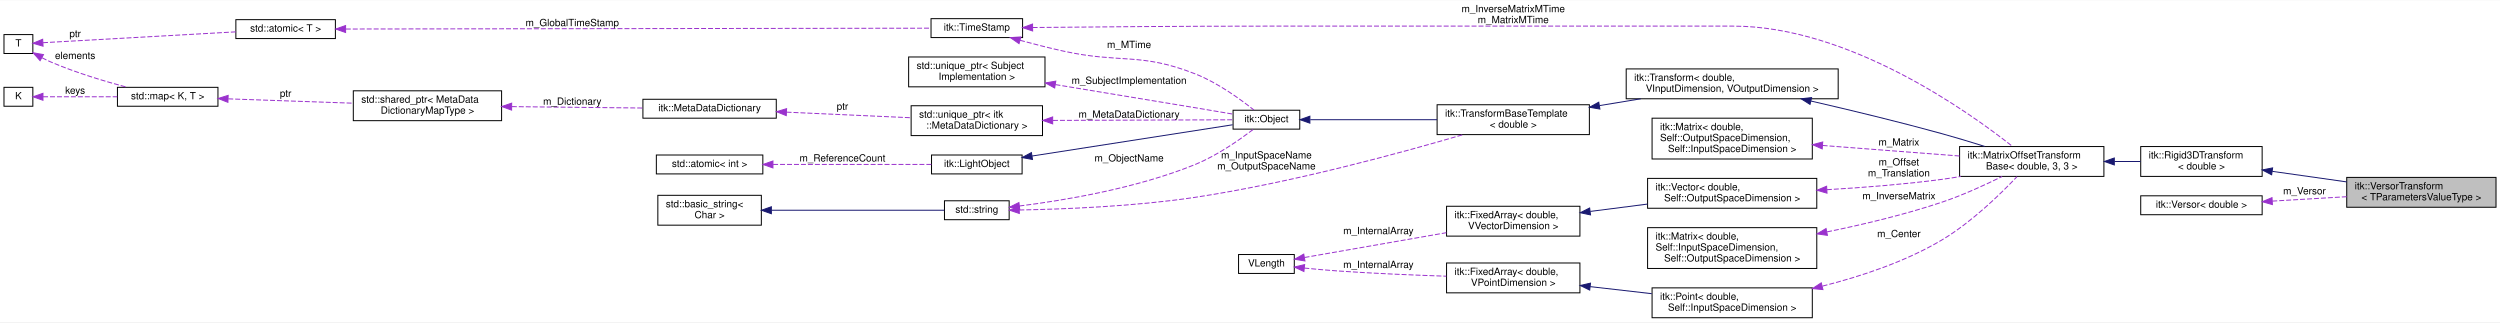
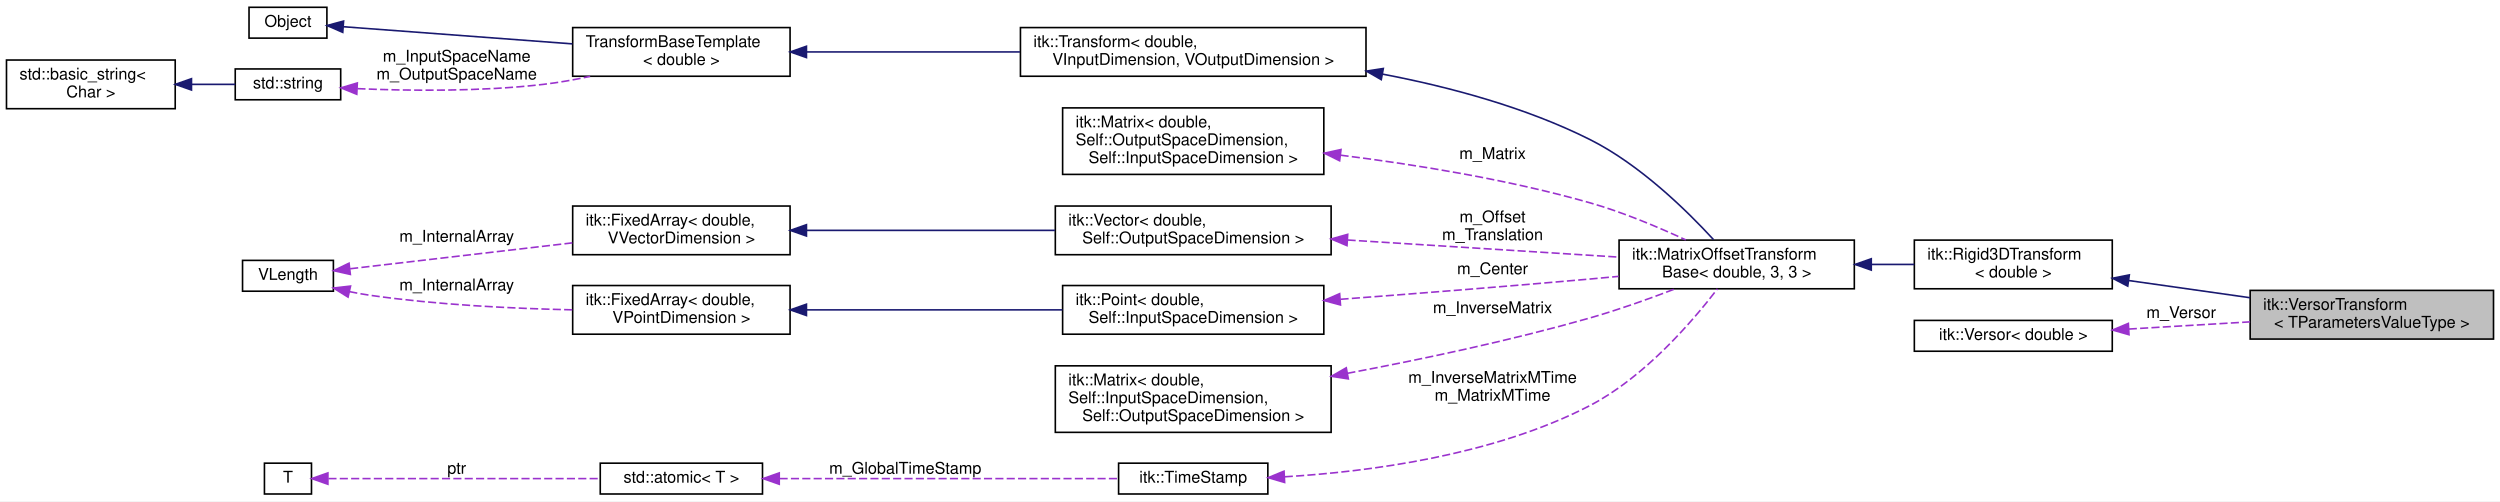
- <svg xmlns="http://www.w3.org/2000/svg" xmlns:xlink="http://www.w3.org/1999/xlink" width="2512pt" height="324pt" viewBox="0.00 0.00 2512.00 323.50">
-   <g id="graph0" class="graph" transform="scale(1 1) rotate(0) translate(4 319.5)">
-     <polygon fill="white" stroke="transparent" points="-4,4 -4,-319.5 2508,-319.5 2508,4 -4,4" />
+ <svg xmlns="http://www.w3.org/2000/svg" xmlns:xlink="http://www.w3.org/1999/xlink" width="1541pt" height="309pt" viewBox="0.00 0.00 1541.00 309.00">
+   <g id="graph0" class="graph" transform="scale(1 1) rotate(0) translate(4 305)">
+     <polygon fill="white" stroke="transparent" points="-4,4 -4,-305 1537,-305 1537,4 -4,4" />
    <g id="node1" class="node">
      <g id="a_node1">
        <a xlink:title=" ">
-           <polygon fill="#bfbfbf" stroke="black" points="2354,-111.5 2354,-141.5 2504,-141.5 2504,-111.5 2354,-111.5" />
-           <text text-anchor="start" x="2362" y="-129.5" font-family="Helvetica,sans-Serif" font-size="10.00">itk::VersorTransform</text>
-           <text text-anchor="middle" x="2429" y="-118.5" font-family="Helvetica,sans-Serif" font-size="10.00">&lt; TParametersValueType &gt;</text>
+           <polygon fill="#bfbfbf" stroke="black" points="1383,-96 1383,-126 1533,-126 1533,-96 1383,-96" />
+           <text text-anchor="start" x="1391" y="-114" font-family="Helvetica,sans-Serif" font-size="10.00">itk::VersorTransform</text>
+           <text text-anchor="middle" x="1458" y="-103" font-family="Helvetica,sans-Serif" font-size="10.00">&lt; TParametersValueType &gt;</text>
        </a>
      </g>
    </g>
    <g id="node2" class="node">
      <g id="a_node2">
        <a xlink:href="classitk_1_1Rigid3DTransform.html" target="_top" xlink:title=" ">
-           <polygon fill="white" stroke="black" points="2147,-142.5 2147,-172.5 2269,-172.5 2269,-142.5 2147,-142.5" />
-           <text text-anchor="start" x="2155" y="-160.5" font-family="Helvetica,sans-Serif" font-size="10.00">itk::Rigid3DTransform</text>
-           <text text-anchor="middle" x="2208" y="-149.5" font-family="Helvetica,sans-Serif" font-size="10.00">&lt; double &gt;</text>
+           <polygon fill="white" stroke="black" points="1176,-127 1176,-157 1298,-157 1298,-127 1176,-127" />
+           <text text-anchor="start" x="1184" y="-145" font-family="Helvetica,sans-Serif" font-size="10.00">itk::Rigid3DTransform</text>
+           <text text-anchor="middle" x="1237" y="-134" font-family="Helvetica,sans-Serif" font-size="10.00">&lt; double &gt;</text>
        </a>
      </g>
    </g>
    <g id="edge1" class="edge">
-       <path fill="none" stroke="midnightblue" d="M2279.17,-147.57C2303.04,-144.19 2329.78,-140.4 2353.94,-136.98" />
-       <polygon fill="midnightblue" stroke="midnightblue" points="2278.54,-144.12 2269.13,-148.99 2279.52,-151.05 2278.54,-144.12" />
+       <path fill="none" stroke="midnightblue" d="M1308.17,-132.07C1332.04,-128.69 1358.78,-124.9 1382.94,-121.48" />
+       <polygon fill="midnightblue" stroke="midnightblue" points="1307.54,-128.62 1298.13,-133.49 1308.52,-135.55 1307.54,-128.62" />
    </g>
    <g id="node3" class="node">
      <g id="a_node3">
        <a xlink:href="classitk_1_1MatrixOffsetTransformBase.html" target="_top" xlink:title=" ">
-           <polygon fill="white" stroke="black" points="1965,-142.5 1965,-172.5 2110,-172.5 2110,-142.5 1965,-142.5" />
-           <text text-anchor="start" x="1973" y="-160.5" font-family="Helvetica,sans-Serif" font-size="10.00">itk::MatrixOffsetTransform</text>
-           <text text-anchor="middle" x="2037.5" y="-149.5" font-family="Helvetica,sans-Serif" font-size="10.00">Base&lt; double, 3, 3 &gt;</text>
+           <polygon fill="white" stroke="black" points="994,-127 994,-157 1139,-157 1139,-127 994,-127" />
+           <text text-anchor="start" x="1002" y="-145" font-family="Helvetica,sans-Serif" font-size="10.00">itk::MatrixOffsetTransform</text>
+           <text text-anchor="middle" x="1066.5" y="-134" font-family="Helvetica,sans-Serif" font-size="10.00">Base&lt; double, 3, 3 &gt;</text>
        </a>
      </g>
    </g>
    <g id="edge2" class="edge">
-       <path fill="none" stroke="midnightblue" d="M2120.48,-157.5C2129.41,-157.5 2138.36,-157.5 2146.95,-157.5" />
-       <polygon fill="midnightblue" stroke="midnightblue" points="2120.45,-154 2110.45,-157.5 2120.45,-161 2120.45,-154" />
+       <path fill="none" stroke="midnightblue" d="M1149.48,-142C1158.41,-142 1167.36,-142 1175.95,-142" />
+       <polygon fill="midnightblue" stroke="midnightblue" points="1149.45,-138.5 1139.45,-142 1149.45,-145.5 1149.45,-138.5" />
    </g>
    <g id="node4" class="node">
      <g id="a_node4">
        <a xlink:href="classitk_1_1Transform.html" target="_top" xlink:title=" ">
-           <polygon fill="white" stroke="black" points="1630,-220.5 1630,-250.5 1843,-250.5 1843,-220.5 1630,-220.5" />
-           <text text-anchor="start" x="1638" y="-238.5" font-family="Helvetica,sans-Serif" font-size="10.00">itk::Transform&lt; double,</text>
-           <text text-anchor="middle" x="1736.5" y="-227.5" font-family="Helvetica,sans-Serif" font-size="10.00"> VInputDimension, VOutputDimension &gt;</text>
+           <polygon fill="white" stroke="black" points="625,-258 625,-288 838,-288 838,-258 625,-258" />
+           <text text-anchor="start" x="633" y="-276" font-family="Helvetica,sans-Serif" font-size="10.00">itk::Transform&lt; double,</text>
+           <text text-anchor="middle" x="731.5" y="-265" font-family="Helvetica,sans-Serif" font-size="10.00"> VInputDimension, VOutputDimension &gt;</text>
        </a>
      </g>
    </g>
    <g id="edge3" class="edge">
-       <path fill="none" stroke="midnightblue" d="M1815.59,-218.24C1855.14,-209.15 1903.81,-197.43 1947,-185.5 1961.12,-181.6 1976.38,-176.98 1990.22,-172.63" />
-       <polygon fill="midnightblue" stroke="midnightblue" points="1814.71,-214.85 1805.74,-220.49 1816.27,-221.68 1814.71,-214.85" />
+       <path fill="none" stroke="midnightblue" d="M848.17,-259.32C889.98,-251.33 936.57,-238.75 976,-219 1006.97,-203.49 1036.06,-174.9 1052.25,-157.26" />
+       <polygon fill="midnightblue" stroke="midnightblue" points="847.41,-255.9 838.21,-261.16 848.68,-262.79 847.41,-255.9" />
    </g>
    <g id="node5" class="node">
      <g id="a_node5">
-         <a xlink:href="classitk_1_1TransformBaseTemplate.html" target="_top" xlink:title=" ">
-           <polygon fill="white" stroke="black" points="1440,-184.5 1440,-214.5 1593,-214.5 1593,-184.5 1440,-184.5" />
-           <text text-anchor="start" x="1448" y="-202.5" font-family="Helvetica,sans-Serif" font-size="10.00">itk::TransformBaseTemplate</text>
-           <text text-anchor="middle" x="1516.5" y="-191.5" font-family="Helvetica,sans-Serif" font-size="10.00">&lt; double &gt;</text>
+         <a xlink:href="classTransformBaseTemplate.html" target="_top" xlink:title=" ">
+           <polygon fill="white" stroke="black" points="349,-258 349,-288 483,-288 483,-258 349,-258" />
+           <text text-anchor="start" x="357" y="-276" font-family="Helvetica,sans-Serif" font-size="10.00">TransformBaseTemplate</text>
+           <text text-anchor="middle" x="416" y="-265" font-family="Helvetica,sans-Serif" font-size="10.00">&lt; double &gt;</text>
        </a>
      </g>
    </g>
    <g id="edge4" class="edge">
-       <path fill="none" stroke="midnightblue" d="M1603.38,-213.68C1616.92,-215.92 1630.96,-218.24 1644.61,-220.49" />
-       <polygon fill="midnightblue" stroke="midnightblue" points="1603.57,-210.17 1593.13,-211.99 1602.43,-217.07 1603.57,-210.17" />
+       <path fill="none" stroke="midnightblue" d="M493.2,-273C532.7,-273 581.59,-273 624.7,-273" />
+       <polygon fill="midnightblue" stroke="midnightblue" points="493.1,-269.5 483.1,-273 493.1,-276.5 493.1,-269.5" />
    </g>
    <g id="node6" class="node">
      <g id="a_node6">
-         <a xlink:href="classitk_1_1Object.html" target="_top" xlink:title="Base class for most ITK classes.">
-           <polygon fill="white" stroke="black" points="1235,-190 1235,-209 1302,-209 1302,-190 1235,-190" />
-           <text text-anchor="middle" x="1268.5" y="-197" font-family="Helvetica,sans-Serif" font-size="10.00">itk::Object</text>
+         <a xlink:title=" ">
+           <polygon fill="white" stroke="black" points="149.5,-281.5 149.5,-300.5 197.5,-300.5 197.5,-281.5 149.5,-281.5" />
+           <text text-anchor="middle" x="173.5" y="-288.5" font-family="Helvetica,sans-Serif" font-size="10.00">Object</text>
        </a>
      </g>
    </g>
    <g id="edge5" class="edge">
-       <path fill="none" stroke="midnightblue" d="M1312.55,-199.5C1347.66,-199.5 1398.12,-199.5 1439.93,-199.5" />
-       <polygon fill="midnightblue" stroke="midnightblue" points="1312.17,-196 1302.17,-199.5 1312.17,-203 1312.17,-196" />
+       <path fill="none" stroke="midnightblue" d="M207.6,-288.52C243.87,-285.81 302.99,-281.38 348.85,-277.95" />
+       <polygon fill="midnightblue" stroke="midnightblue" points="207.27,-285.04 197.56,-289.27 207.79,-292.02 207.27,-285.04" />
    </g>
    <g id="node7" class="node">
      <g id="a_node7">
-         <a xlink:href="classitk_1_1LightObject.html" target="_top" xlink:title="Light weight base class for most itk classes.">
-           <polygon fill="white" stroke="black" points="932,-145 932,-164 1023,-164 1023,-145 932,-145" />
-           <text text-anchor="middle" x="977.5" y="-152" font-family="Helvetica,sans-Serif" font-size="10.00">itk::LightObject</text>
+         <a xlink:title=" ">
+           <polygon fill="white" stroke="black" points="141,-243.5 141,-262.5 206,-262.5 206,-243.5 141,-243.5" />
+           <text text-anchor="middle" x="173.5" y="-250.5" font-family="Helvetica,sans-Serif" font-size="10.00">std::string</text>
        </a>
      </g>
    </g>
    <g id="edge6" class="edge">
-       <path fill="none" stroke="midnightblue" d="M1032.98,-162.98C1092.37,-172.23 1185.49,-186.73 1234.61,-194.38" />
-       <polygon fill="midnightblue" stroke="midnightblue" points="1033.44,-159.51 1023.02,-161.43 1032.37,-166.43 1033.44,-159.51" />
+       <path fill="none" stroke="#9a32cd" stroke-dasharray="5,2" d="M216.3,-250.36C247.92,-249 292.33,-248.46 331,-253 340.38,-254.1 350.23,-255.87 359.75,-257.92" />
+       <polygon fill="#9a32cd" stroke="#9a32cd" points="215.92,-246.87 206.1,-250.85 216.26,-253.87 215.92,-246.87" />
+       <text text-anchor="middle" x="277.5" y="-267" font-family="Helvetica,sans-Serif" font-size="10.00"> m_InputSpaceName</text>
+       <text text-anchor="middle" x="277.5" y="-256" font-family="Helvetica,sans-Serif" font-size="10.00">m_OutputSpaceName</text>
    </g>
    <g id="node8" class="node">
      <g id="a_node8">
        <a xlink:title=" ">
-           <polygon fill="white" stroke="black" points="655.5,-145 655.5,-164 762.5,-164 762.5,-145 655.5,-145" />
-           <text text-anchor="middle" x="709" y="-152" font-family="Helvetica,sans-Serif" font-size="10.00">std::atomic&lt; int &gt;</text>
+           <polygon fill="white" stroke="black" points="0,-238 0,-268 104,-268 104,-238 0,-238" />
+           <text text-anchor="start" x="8" y="-256" font-family="Helvetica,sans-Serif" font-size="10.00">std::basic_string&lt;</text>
+           <text text-anchor="middle" x="52" y="-245" font-family="Helvetica,sans-Serif" font-size="10.00"> Char &gt;</text>
        </a>
      </g>
    </g>
    <g id="edge7" class="edge">
-       <path fill="none" stroke="#9a32cd" stroke-dasharray="5,2" d="M772.8,-154.5C821.7,-154.5 888.37,-154.5 931.92,-154.5" />
-       <polygon fill="#9a32cd" stroke="#9a32cd" points="772.65,-151 762.65,-154.5 772.65,-158 772.65,-151" />
-       <text text-anchor="middle" x="842.5" y="-157.5" font-family="Helvetica,sans-Serif" font-size="10.00"> m_ReferenceCount</text>
+       <path fill="none" stroke="midnightblue" d="M114.1,-253C123.41,-253 132.68,-253 141,-253" />
+       <polygon fill="midnightblue" stroke="midnightblue" points="114.03,-249.5 104.03,-253 114.03,-256.5 114.03,-249.5" />
    </g>
    <g id="node9" class="node">
      <g id="a_node9">
-         <a xlink:href="classitk_1_1TimeStamp.html" target="_top" xlink:title="Generate a unique, increasing time value.">
-           <polygon fill="white" stroke="black" points="931.5,-282 931.5,-301 1023.5,-301 1023.5,-282 931.5,-282" />
-           <text text-anchor="middle" x="977.5" y="-289" font-family="Helvetica,sans-Serif" font-size="10.00">itk::TimeStamp</text>
-         </a>
-       </g>
-     </g>
-     <g id="edge29" class="edge">
-       <path fill="none" stroke="#9a32cd" stroke-dasharray="5,2" d="M1033.62,-292.11C1091.78,-292.7 1186.09,-293.5 1267.5,-293.5 1267.5,-293.5 1267.5,-293.5 1737.5,-293.5 1853.27,-293.5 1973.45,-207.98 2018.25,-172.57" />
-       <polygon fill="#9a32cd" stroke="#9a32cd" points="1033.59,-288.61 1023.55,-292 1033.52,-295.61 1033.59,-288.61" />
-       <text text-anchor="middle" x="1516.5" y="-307.5" font-family="Helvetica,sans-Serif" font-size="10.00"> m_InverseMatrixMTime</text>
-       <text text-anchor="middle" x="1516.5" y="-296.5" font-family="Helvetica,sans-Serif" font-size="10.00">m_MatrixMTime</text>
+         <a xlink:href="classitk_1_1Matrix.html" target="_top" xlink:title=" ">
+           <polygon fill="white" stroke="black" points="651,-197.5 651,-238.5 812,-238.5 812,-197.5 651,-197.5" />
+           <text text-anchor="start" x="659" y="-226.5" font-family="Helvetica,sans-Serif" font-size="10.00">itk::Matrix&lt; double,</text>
+           <text text-anchor="start" x="659" y="-215.5" font-family="Helvetica,sans-Serif" font-size="10.00"> Self::OutputSpaceDimension,</text>
+           <text text-anchor="middle" x="731.5" y="-204.5" font-family="Helvetica,sans-Serif" font-size="10.00"> Self::InputSpaceDimension &gt;</text>
+         </a>
+       </g>
    </g>
    <g id="edge8" class="edge">
-       <path fill="none" stroke="#9a32cd" stroke-dasharray="5,2" d="M1020.87,-279.28C1034.57,-275.55 1049.87,-271.62 1064,-268.5 1122.58,-255.58 1141.17,-267.45 1197,-245.5 1219.58,-236.62 1242.52,-219.92 1255.86,-209.27" />
-       <polygon fill="#9a32cd" stroke="#9a32cd" points="1019.92,-275.91 1011.21,-281.95 1021.78,-282.66 1019.92,-275.91" />
-       <text text-anchor="middle" x="1130.5" y="-271.5" font-family="Helvetica,sans-Serif" font-size="10.00"> m_MTime</text>
+       <path fill="none" stroke="#9a32cd" stroke-dasharray="5,2" d="M822.3,-209.35C868.77,-203.54 926.08,-194.26 976,-180 996.29,-174.21 1018.1,-165.01 1035.12,-157.12" />
+       <polygon fill="#9a32cd" stroke="#9a32cd" points="821.75,-205.89 812.25,-210.58 822.6,-212.84 821.75,-205.89" />
+       <text text-anchor="middle" x="916" y="-207" font-family="Helvetica,sans-Serif" font-size="10.00"> m_Matrix</text>
    </g>
    <g id="node10" class="node">
      <g id="a_node10">
-         <a xlink:title=" ">
-           <polygon fill="white" stroke="black" points="233,-281 233,-300 333,-300 333,-281 233,-281" />
-           <text text-anchor="middle" x="283" y="-288" font-family="Helvetica,sans-Serif" font-size="10.00">std::atomic&lt; T &gt;</text>
+         <a xlink:href="classitk_1_1Vector.html" target="_top" xlink:title=" ">
+           <polygon fill="white" stroke="black" points="646.5,-148 646.5,-178 816.5,-178 816.5,-148 646.5,-148" />
+           <text text-anchor="start" x="654.5" y="-166" font-family="Helvetica,sans-Serif" font-size="10.00">itk::Vector&lt; double,</text>
+           <text text-anchor="middle" x="731.5" y="-155" font-family="Helvetica,sans-Serif" font-size="10.00"> Self::OutputSpaceDimension &gt;</text>
        </a>
      </g>
    </g>
    <g id="edge9" class="edge">
-       <path fill="none" stroke="#9a32cd" stroke-dasharray="5,2" d="M343.46,-290.59C479.32,-290.78 810.08,-291.26 931.14,-291.43" />
-       <polygon fill="#9a32cd" stroke="#9a32cd" points="343.25,-287.09 333.25,-290.57 343.24,-294.09 343.25,-287.09" />
-       <text text-anchor="middle" x="571" y="-293.5" font-family="Helvetica,sans-Serif" font-size="10.00"> m_GlobalTimeStamp</text>
+       <path fill="none" stroke="#9a32cd" stroke-dasharray="5,2" d="M826.64,-157.06C879.73,-153.72 945.02,-149.6 993.91,-146.51" />
+       <polygon fill="#9a32cd" stroke="#9a32cd" points="826.29,-153.58 816.53,-157.7 826.73,-160.56 826.29,-153.58" />
+       <text text-anchor="middle" x="916" y="-168" font-family="Helvetica,sans-Serif" font-size="10.00"> m_Offset</text>
+       <text text-anchor="middle" x="916" y="-157" font-family="Helvetica,sans-Serif" font-size="10.00">m_Translation</text>
    </g>
    <g id="node11" class="node">
      <g id="a_node11">
-         <a xlink:title=" ">
-           <polygon fill="white" stroke="black" points="0,-266 0,-285 29,-285 29,-266 0,-266" />
-           <text text-anchor="middle" x="14.5" y="-273" font-family="Helvetica,sans-Serif" font-size="10.00">T</text>
+         <a xlink:href="classitk_1_1FixedArray.html" target="_top" xlink:title=" ">
+           <polygon fill="white" stroke="black" points="349,-148 349,-178 483,-178 483,-148 349,-148" />
+           <text text-anchor="start" x="357" y="-166" font-family="Helvetica,sans-Serif" font-size="10.00">itk::FixedArray&lt; double,</text>
+           <text text-anchor="middle" x="416" y="-155" font-family="Helvetica,sans-Serif" font-size="10.00"> VVectorDimension &gt;</text>
        </a>
      </g>
    </g>
    <g id="edge10" class="edge">
-       <path fill="none" stroke="#9a32cd" stroke-dasharray="5,2" d="M39.23,-276.84C82.59,-279.28 175.47,-284.5 232.94,-287.74" />
-       <polygon fill="#9a32cd" stroke="#9a32cd" points="39.26,-273.33 29.08,-276.26 38.87,-280.32 39.26,-273.33" />
-       <text text-anchor="middle" x="71.5" y="-282.5" font-family="Helvetica,sans-Serif" font-size="10.00"> ptr</text>
+       <path fill="none" stroke="midnightblue" d="M493.37,-163C539.62,-163 598.67,-163 646.27,-163" />
+       <polygon fill="midnightblue" stroke="midnightblue" points="493.1,-159.5 483.1,-163 493.1,-166.5 493.1,-159.5" />
+     </g>
+     <g id="node12" class="node">
+       <g id="a_node12">
+         <a xlink:href="classVLength.html" target="_top" xlink:title=" ">
+           <polygon fill="white" stroke="black" points="145.5,-125.5 145.5,-144.5 201.5,-144.5 201.5,-125.5 145.5,-125.5" />
+           <text text-anchor="middle" x="173.5" y="-132.5" font-family="Helvetica,sans-Serif" font-size="10.00">VLength</text>
+         </a>
+       </g>
+     </g>
+     <g id="edge11" class="edge">
+       <path fill="none" stroke="#9a32cd" stroke-dasharray="5,2" d="M211.82,-139.34C248.31,-143.59 304.67,-150.15 348.78,-155.29" />
+       <polygon fill="#9a32cd" stroke="#9a32cd" points="211.96,-135.84 201.62,-138.16 211.15,-142.79 211.96,-135.84" />
+       <text text-anchor="middle" x="277.5" y="-156" font-family="Helvetica,sans-Serif" font-size="10.00"> m_InternalArray</text>
+     </g>
+     <g id="node15" class="node">
+       <g id="a_node15">
+         <a xlink:href="classitk_1_1FixedArray.html" target="_top" xlink:title=" ">
+           <polygon fill="white" stroke="black" points="349,-99 349,-129 483,-129 483,-99 349,-99" />
+           <text text-anchor="start" x="357" y="-117" font-family="Helvetica,sans-Serif" font-size="10.00">itk::FixedArray&lt; double,</text>
+           <text text-anchor="middle" x="416" y="-106" font-family="Helvetica,sans-Serif" font-size="10.00"> VPointDimension &gt;</text>
+         </a>
+       </g>
+     </g>
+     <g id="edge15" class="edge">
+       <path fill="none" stroke="#9a32cd" stroke-dasharray="5,2" d="M211.31,-125.26C215.57,-124.38 219.86,-123.59 224,-123 265.24,-117.08 311.95,-114.81 348.85,-114.02" />
+       <polygon fill="#9a32cd" stroke="#9a32cd" points="210.54,-121.85 201.55,-127.46 212.08,-128.67 210.54,-121.85" />
+       <text text-anchor="middle" x="277.5" y="-126" font-family="Helvetica,sans-Serif" font-size="10.00"> m_InternalArray</text>
+     </g>
+     <g id="node13" class="node">
+       <g id="a_node13">
+         <a xlink:href="classitk_1_1Matrix.html" target="_top" xlink:title=" ">
+           <polygon fill="white" stroke="black" points="646.5,-38.5 646.5,-79.5 816.5,-79.5 816.5,-38.5 646.5,-38.5" />
+           <text text-anchor="start" x="654.5" y="-67.5" font-family="Helvetica,sans-Serif" font-size="10.00">itk::Matrix&lt; double,</text>
+           <text text-anchor="start" x="654.5" y="-56.5" font-family="Helvetica,sans-Serif" font-size="10.00"> Self::InputSpaceDimension,</text>
+           <text text-anchor="middle" x="731.5" y="-45.5" font-family="Helvetica,sans-Serif" font-size="10.00"> Self::OutputSpaceDimension &gt;</text>
+         </a>
+       </g>
+     </g>
+     <g id="edge12" class="edge">
+       <path fill="none" stroke="#9a32cd" stroke-dasharray="5,2" d="M826.51,-74.88C872.05,-83.44 927.28,-95.1 976,-109 993.52,-114 1012.51,-120.79 1028.47,-126.92" />
+       <polygon fill="#9a32cd" stroke="#9a32cd" points="827.12,-71.43 816.65,-73.05 825.84,-78.31 827.12,-71.43" />
+       <text text-anchor="middle" x="916" y="-112" font-family="Helvetica,sans-Serif" font-size="10.00"> m_InverseMatrix</text>
+     </g>
+     <g id="node14" class="node">
+       <g id="a_node14">
+         <a xlink:href="classitk_1_1Point.html" target="_top" xlink:title=" ">
+           <polygon fill="white" stroke="black" points="651,-99 651,-129 812,-129 812,-99 651,-99" />
+           <text text-anchor="start" x="659" y="-117" font-family="Helvetica,sans-Serif" font-size="10.00">itk::Point&lt; double,</text>
+           <text text-anchor="middle" x="731.5" y="-106" font-family="Helvetica,sans-Serif" font-size="10.00"> Self::InputSpaceDimension &gt;</text>
+         </a>
+       </g>
+     </g>
+     <g id="edge13" class="edge">
+       <path fill="none" stroke="#9a32cd" stroke-dasharray="5,2" d="M822.29,-120.52C868.27,-123.99 925.15,-128.46 976,-133 981.76,-133.51 987.72,-134.07 993.7,-134.64" />
+       <polygon fill="#9a32cd" stroke="#9a32cd" points="822.28,-117.01 812.05,-119.76 821.76,-123.99 822.28,-117.01" />
+       <text text-anchor="middle" x="916" y="-136" font-family="Helvetica,sans-Serif" font-size="10.00"> m_Center</text>
+     </g>
+     <g id="edge14" class="edge">
+       <path fill="none" stroke="midnightblue" d="M493.38,-114C541.13,-114 602.53,-114 650.88,-114" />
+       <polygon fill="midnightblue" stroke="midnightblue" points="493.1,-110.5 483.1,-114 493.1,-117.5 493.1,-110.5" />
    </g>
    <g id="node16" class="node">
      <g id="a_node16">
-         <a xlink:title=" ">
-           <polygon fill="white" stroke="black" points="114,-213 114,-232 215,-232 215,-213 114,-213" />
-           <text text-anchor="middle" x="164.5" y="-220" font-family="Helvetica,sans-Serif" font-size="10.00">std::map&lt; K, T &gt;</text>
-         </a>
-       </g>
-     </g>
-     <g id="edge17" class="edge">
-       <path fill="none" stroke="#9a32cd" stroke-dasharray="5,2" d="M38.18,-261.74C41.1,-260.21 44.08,-258.75 47,-257.5 71.84,-246.84 100.96,-238.09 123.88,-232" />
-       <polygon fill="#9a32cd" stroke="#9a32cd" points="36.28,-258.79 29.26,-266.73 39.7,-264.9 36.28,-258.79" />
-       <text text-anchor="middle" x="71.5" y="-260.5" font-family="Helvetica,sans-Serif" font-size="10.00"> elements</text>
-     </g>
-     <g id="node12" class="node">
-       <g id="a_node12">
-         <a xlink:title=" ">
-           <polygon fill="white" stroke="black" points="909,-232.5 909,-262.5 1046,-262.5 1046,-232.5 909,-232.5" />
-           <text text-anchor="start" x="917" y="-250.5" font-family="Helvetica,sans-Serif" font-size="10.00">std::unique_ptr&lt; Subject</text>
-           <text text-anchor="middle" x="977.5" y="-239.5" font-family="Helvetica,sans-Serif" font-size="10.00">Implementation &gt;</text>
-         </a>
-       </g>
-     </g>
-     <g id="edge11" class="edge">
-       <path fill="none" stroke="#9a32cd" stroke-dasharray="5,2" d="M1056.52,-234.75C1098.21,-227.91 1150.41,-219.3 1197,-211.5 1209.37,-209.43 1222.95,-207.12 1234.86,-205.09" />
-       <polygon fill="#9a32cd" stroke="#9a32cd" points="1055.73,-231.33 1046.43,-236.4 1056.86,-238.24 1055.73,-231.33" />
-       <text text-anchor="middle" x="1130.5" y="-235.5" font-family="Helvetica,sans-Serif" font-size="10.00"> m_SubjectImplementation</text>
-     </g>
-     <g id="node13" class="node">
-       <g id="a_node13">
-         <a xlink:title=" ">
-           <polygon fill="white" stroke="black" points="911.5,-183.5 911.5,-213.5 1043.5,-213.5 1043.5,-183.5 911.5,-183.5" />
-           <text text-anchor="start" x="919.5" y="-201.5" font-family="Helvetica,sans-Serif" font-size="10.00">std::unique_ptr&lt; itk</text>
-           <text text-anchor="middle" x="977.5" y="-190.5" font-family="Helvetica,sans-Serif" font-size="10.00">::MetaDataDictionary &gt;</text>
-         </a>
-       </g>
-     </g>
-     <g id="edge12" class="edge">
-       <path fill="none" stroke="#9a32cd" stroke-dasharray="5,2" d="M1054.05,-198.76C1112.69,-198.96 1191.12,-199.24 1234.73,-199.39" />
-       <polygon fill="#9a32cd" stroke="#9a32cd" points="1053.73,-195.26 1043.72,-198.73 1053.71,-202.26 1053.73,-195.26" />
-       <text text-anchor="middle" x="1130.5" y="-201.5" font-family="Helvetica,sans-Serif" font-size="10.00"> m_MetaDataDictionary</text>
-     </g>
-     <g id="node14" class="node">
-       <g id="a_node14">
-         <a xlink:href="classitk_1_1MetaDataDictionary.html" target="_top" xlink:title="Provides a mechanism for storing a collection of arbitrary data types.">
-           <polygon fill="white" stroke="black" points="642,-201 642,-220 776,-220 776,-201 642,-201" />
-           <text text-anchor="middle" x="709" y="-208" font-family="Helvetica,sans-Serif" font-size="10.00">itk::MetaDataDictionary</text>
-         </a>
-       </g>
-     </g>
-     <g id="edge13" class="edge">
-       <path fill="none" stroke="#9a32cd" stroke-dasharray="5,2" d="M786.32,-207.06C825.74,-205.29 873.36,-203.14 911.08,-201.45" />
-       <polygon fill="#9a32cd" stroke="#9a32cd" points="786.05,-203.57 776.22,-207.52 786.37,-210.56 786.05,-203.57" />
-       <text text-anchor="middle" x="842.5" y="-209.5" font-family="Helvetica,sans-Serif" font-size="10.00"> ptr</text>
-     </g>
-     <g id="node15" class="node">
-       <g id="a_node15">
-         <a xlink:title=" ">
-           <polygon fill="white" stroke="black" points="351,-198.5 351,-228.5 500,-228.5 500,-198.5 351,-198.5" />
-           <text text-anchor="start" x="359" y="-216.5" font-family="Helvetica,sans-Serif" font-size="10.00">std::shared_ptr&lt; MetaData</text>
-           <text text-anchor="middle" x="425.5" y="-205.5" font-family="Helvetica,sans-Serif" font-size="10.00">DictionaryMapType &gt;</text>
-         </a>
-       </g>
-     </g>
-     <g id="edge14" class="edge">
-       <path fill="none" stroke="#9a32cd" stroke-dasharray="5,2" d="M510.29,-212.61C552.24,-212.16 602.31,-211.63 641.57,-211.21" />
-       <polygon fill="#9a32cd" stroke="#9a32cd" points="510.06,-209.11 500.09,-212.72 510.13,-216.11 510.06,-209.11" />
-       <text text-anchor="middle" x="571" y="-214.5" font-family="Helvetica,sans-Serif" font-size="10.00"> m_Dictionary</text>
-     </g>
-     <g id="edge15" class="edge">
-       <path fill="none" stroke="#9a32cd" stroke-dasharray="5,2" d="M225.34,-220.42C262.61,-219.13 310.86,-217.45 350.52,-216.07" />
-       <polygon fill="#9a32cd" stroke="#9a32cd" points="225,-216.93 215.13,-220.78 225.25,-223.93 225,-216.93" />
-       <text text-anchor="middle" x="283" y="-222.5" font-family="Helvetica,sans-Serif" font-size="10.00"> ptr</text>
+         <a xlink:href="classitk_1_1TimeStamp.html" target="_top" xlink:title="Generate a unique, increasing time value.">
+           <polygon fill="white" stroke="black" points="685.5,-0.5 685.5,-19.5 777.5,-19.5 777.5,-0.5 685.5,-0.5" />
+           <text text-anchor="middle" x="731.5" y="-7.5" font-family="Helvetica,sans-Serif" font-size="10.00">itk::TimeStamp</text>
+         </a>
+       </g>
+     </g>
+     <g id="edge16" class="edge">
+       <path fill="none" stroke="#9a32cd" stroke-dasharray="5,2" d="M787.92,-11.11C839.3,-14.18 916.56,-24.15 976,-55 1009.85,-72.57 1039.46,-107.1 1054.66,-126.97" />
+       <polygon fill="#9a32cd" stroke="#9a32cd" points="787.85,-7.6 777.68,-10.56 787.48,-14.59 787.85,-7.6" />
+       <text text-anchor="middle" x="916" y="-69" font-family="Helvetica,sans-Serif" font-size="10.00"> m_InverseMatrixMTime</text>
+       <text text-anchor="middle" x="916" y="-58" font-family="Helvetica,sans-Serif" font-size="10.00">m_MatrixMTime</text>
    </g>
    <g id="node17" class="node">
      <g id="a_node17">
        <a xlink:title=" ">
-           <polygon fill="white" stroke="black" points="0,-213 0,-232 29,-232 29,-213 0,-213" />
-           <text text-anchor="middle" x="14.5" y="-220" font-family="Helvetica,sans-Serif" font-size="10.00">K</text>
-         </a>
-       </g>
-     </g>
-     <g id="edge16" class="edge">
-       <path fill="none" stroke="#9a32cd" stroke-dasharray="5,2" d="M39.24,-222.5C59.28,-222.5 88.63,-222.5 113.78,-222.5" />
-       <polygon fill="#9a32cd" stroke="#9a32cd" points="39.16,-219 29.16,-222.5 39.16,-226 39.16,-219" />
-       <text text-anchor="middle" x="71.5" y="-225.5" font-family="Helvetica,sans-Serif" font-size="10.00"> keys</text>
+           <polygon fill="white" stroke="black" points="366,-0.5 366,-19.5 466,-19.5 466,-0.5 366,-0.5" />
+           <text text-anchor="middle" x="416" y="-7.5" font-family="Helvetica,sans-Serif" font-size="10.00">std::atomic&lt; T &gt;</text>
+         </a>
+       </g>
+     </g>
+     <g id="edge17" class="edge">
+       <path fill="none" stroke="#9a32cd" stroke-dasharray="5,2" d="M476.52,-10C537.2,-10 629.99,-10 685.02,-10" />
+       <polygon fill="#9a32cd" stroke="#9a32cd" points="476.33,-6.5 466.33,-10 476.33,-13.5 476.33,-6.5" />
+       <text text-anchor="middle" x="554" y="-13" font-family="Helvetica,sans-Serif" font-size="10.00"> m_GlobalTimeStamp</text>
    </g>
    <g id="node18" class="node">
      <g id="a_node18">
        <a xlink:title=" ">
-           <polygon fill="white" stroke="black" points="945,-99 945,-118 1010,-118 1010,-99 945,-99" />
-           <text text-anchor="middle" x="977.5" y="-106" font-family="Helvetica,sans-Serif" font-size="10.00">std::string</text>
-         </a>
-       </g>
-     </g>
-     <g id="edge20" class="edge">
-       <path fill="none" stroke="#9a32cd" stroke-dasharray="5,2" d="M1020.24,-108.75C1064.38,-109.53 1135.95,-112.29 1197,-121.5 1293.68,-136.09 1403.99,-166.21 1466.13,-184.46" />
-       <polygon fill="#9a32cd" stroke="#9a32cd" points="1020.22,-105.25 1010.17,-108.6 1020.11,-112.25 1020.22,-105.25" />
-       <text text-anchor="middle" x="1268.5" y="-160.5" font-family="Helvetica,sans-Serif" font-size="10.00"> m_InputSpaceName</text>
-       <text text-anchor="middle" x="1268.5" y="-149.5" font-family="Helvetica,sans-Serif" font-size="10.00">m_OutputSpaceName</text>
+           <polygon fill="white" stroke="black" points="159,-0.5 159,-19.5 188,-19.5 188,-0.5 159,-0.5" />
+           <text text-anchor="middle" x="173.5" y="-7.5" font-family="Helvetica,sans-Serif" font-size="10.00">T</text>
+         </a>
+       </g>
    </g>
    <g id="edge18" class="edge">
-       <path fill="none" stroke="#9a32cd" stroke-dasharray="5,2" d="M1020.28,-112.76C1065.25,-118.38 1138.24,-130.5 1197,-154.5 1219.05,-163.51 1241.78,-179.44 1255.27,-189.73" />
-       <polygon fill="#9a32cd" stroke="#9a32cd" points="1020.65,-109.28 1010.3,-111.57 1019.81,-116.23 1020.65,-109.28" />
-       <text text-anchor="middle" x="1130.5" y="-157.5" font-family="Helvetica,sans-Serif" font-size="10.00"> m_ObjectName</text>
+       <path fill="none" stroke="#9a32cd" stroke-dasharray="5,2" d="M198.43,-10C237.28,-10 314.86,-10 365.84,-10" />
+       <polygon fill="#9a32cd" stroke="#9a32cd" points="198.12,-6.5 188.12,-10 198.12,-13.5 198.12,-6.5" />
+       <text text-anchor="middle" x="277.5" y="-13" font-family="Helvetica,sans-Serif" font-size="10.00"> ptr</text>
    </g>
    <g id="node19" class="node">
      <g id="a_node19">
-         <a xlink:title=" ">
-           <polygon fill="white" stroke="black" points="657,-93.5 657,-123.5 761,-123.5 761,-93.5 657,-93.5" />
-           <text text-anchor="start" x="665" y="-111.5" font-family="Helvetica,sans-Serif" font-size="10.00">std::basic_string&lt;</text>
-           <text text-anchor="middle" x="709" y="-100.5" font-family="Helvetica,sans-Serif" font-size="10.00"> Char &gt;</text>
+         <a xlink:href="classitk_1_1Versor.html" target="_top" xlink:title=" ">
+           <polygon fill="white" stroke="black" points="1176,-88.5 1176,-107.5 1298,-107.5 1298,-88.5 1176,-88.5" />
+           <text text-anchor="middle" x="1237" y="-95.5" font-family="Helvetica,sans-Serif" font-size="10.00">itk::Versor&lt; double &gt;</text>
        </a>
      </g>
    </g>
    <g id="edge19" class="edge">
-       <path fill="none" stroke="midnightblue" d="M771.24,-108.5C825.37,-108.5 902.16,-108.5 944.82,-108.5" />
-       <polygon fill="midnightblue" stroke="midnightblue" points="771.07,-105 761.07,-108.5 771.07,-112 771.07,-105" />
-     </g>
-     <g id="node20" class="node">
-       <g id="a_node20">
-         <a xlink:href="classitk_1_1Matrix.html" target="_top" xlink:title=" ">
-           <polygon fill="white" stroke="black" points="1656,-160 1656,-201 1817,-201 1817,-160 1656,-160" />
-           <text text-anchor="start" x="1664" y="-189" font-family="Helvetica,sans-Serif" font-size="10.00">itk::Matrix&lt; double,</text>
-           <text text-anchor="start" x="1664" y="-178" font-family="Helvetica,sans-Serif" font-size="10.00"> Self::OutputSpaceDimension,</text>
-           <text text-anchor="middle" x="1736.5" y="-167" font-family="Helvetica,sans-Serif" font-size="10.00"> Self::InputSpaceDimension &gt;</text>
-         </a>
-       </g>
-     </g>
-     <g id="edge21" class="edge">
-       <path fill="none" stroke="#9a32cd" stroke-dasharray="5,2" d="M1827.36,-173.59C1871.37,-170.2 1923.64,-166.18 1964.91,-163.01" />
-       <polygon fill="#9a32cd" stroke="#9a32cd" points="1826.94,-170.11 1817.23,-174.37 1827.47,-177.09 1826.94,-170.11" />
-       <text text-anchor="middle" x="1904" y="-173.5" font-family="Helvetica,sans-Serif" font-size="10.00"> m_Matrix</text>
-     </g>
-     <g id="node21" class="node">
-       <g id="a_node21">
-         <a xlink:href="classitk_1_1Vector.html" target="_top" xlink:title=" ">
-           <polygon fill="white" stroke="black" points="1651.5,-110.5 1651.5,-140.5 1821.5,-140.5 1821.5,-110.5 1651.5,-110.5" />
-           <text text-anchor="start" x="1659.5" y="-128.5" font-family="Helvetica,sans-Serif" font-size="10.00">itk::Vector&lt; double,</text>
-           <text text-anchor="middle" x="1736.5" y="-117.5" font-family="Helvetica,sans-Serif" font-size="10.00"> Self::OutputSpaceDimension &gt;</text>
-         </a>
-       </g>
-     </g>
-     <g id="edge22" class="edge">
-       <path fill="none" stroke="#9a32cd" stroke-dasharray="5,2" d="M1831.65,-129.15C1867.82,-131.24 1909.43,-134.49 1947,-139.5 1953.28,-140.34 1959.79,-141.35 1966.29,-142.47" />
-       <polygon fill="#9a32cd" stroke="#9a32cd" points="1831.78,-125.65 1821.6,-128.59 1831.39,-132.64 1831.78,-125.65" />
-       <text text-anchor="middle" x="1904" y="-153.5" font-family="Helvetica,sans-Serif" font-size="10.00"> m_Offset</text>
-       <text text-anchor="middle" x="1904" y="-142.5" font-family="Helvetica,sans-Serif" font-size="10.00">m_Translation</text>
-     </g>
-     <g id="node22" class="node">
-       <g id="a_node22">
-         <a xlink:href="classitk_1_1FixedArray.html" target="_top" xlink:title=" ">
-           <polygon fill="white" stroke="black" points="1449.5,-82.5 1449.5,-112.5 1583.5,-112.5 1583.5,-82.5 1449.5,-82.5" />
-           <text text-anchor="start" x="1457.5" y="-100.5" font-family="Helvetica,sans-Serif" font-size="10.00">itk::FixedArray&lt; double,</text>
-           <text text-anchor="middle" x="1516.5" y="-89.5" font-family="Helvetica,sans-Serif" font-size="10.00"> VVectorDimension &gt;</text>
-         </a>
-       </g>
-     </g>
-     <g id="edge23" class="edge">
-       <path fill="none" stroke="midnightblue" d="M1593.95,-107.32C1612.52,-109.7 1632.47,-112.27 1651.37,-114.69" />
-       <polygon fill="midnightblue" stroke="midnightblue" points="1594.16,-103.82 1583.8,-106.01 1593.27,-110.76 1594.16,-103.82" />
-     </g>
-     <g id="node23" class="node">
-       <g id="a_node23">
-         <a xlink:href="classVLength.html" target="_top" xlink:title=" ">
-           <polygon fill="white" stroke="black" points="1240.5,-45 1240.5,-64 1296.5,-64 1296.5,-45 1240.5,-45" />
-           <text text-anchor="middle" x="1268.5" y="-52" font-family="Helvetica,sans-Serif" font-size="10.00">VLength</text>
-         </a>
-       </g>
-     </g>
-     <g id="edge24" class="edge">
-       <path fill="none" stroke="#9a32cd" stroke-dasharray="5,2" d="M1306.81,-61.02C1344.52,-67.61 1403.6,-77.94 1449.28,-85.93" />
-       <polygon fill="#9a32cd" stroke="#9a32cd" points="1307.22,-57.54 1296.77,-59.27 1306.01,-64.44 1307.22,-57.54" />
-       <text text-anchor="middle" x="1381" y="-84.5" font-family="Helvetica,sans-Serif" font-size="10.00"> m_InternalArray</text>
-     </g>
-     <g id="node26" class="node">
-       <g id="a_node26">
-         <a xlink:href="classitk_1_1FixedArray.html" target="_top" xlink:title=" ">
-           <polygon fill="white" stroke="black" points="1449.5,-25.5 1449.5,-55.5 1583.5,-55.5 1583.5,-25.5 1449.5,-25.5" />
-           <text text-anchor="start" x="1457.5" y="-43.5" font-family="Helvetica,sans-Serif" font-size="10.00">itk::FixedArray&lt; double,</text>
-           <text text-anchor="middle" x="1516.5" y="-32.5" font-family="Helvetica,sans-Serif" font-size="10.00"> VPointDimension &gt;</text>
-         </a>
-       </g>
-     </g>
-     <g id="edge28" class="edge">
-       <path fill="none" stroke="#9a32cd" stroke-dasharray="5,2" d="M1306.54,-50.41C1317.32,-49.33 1329.12,-48.26 1340,-47.5 1376.05,-44.99 1416.33,-43.31 1449.2,-42.22" />
-       <polygon fill="#9a32cd" stroke="#9a32cd" points="1306.17,-46.93 1296.59,-51.43 1306.89,-53.89 1306.17,-46.93" />
-       <text text-anchor="middle" x="1381" y="-50.5" font-family="Helvetica,sans-Serif" font-size="10.00"> m_InternalArray</text>
-     </g>
-     <g id="node24" class="node">
-       <g id="a_node24">
-         <a xlink:href="classitk_1_1Matrix.html" target="_top" xlink:title=" ">
-           <polygon fill="white" stroke="black" points="1651.5,-50 1651.5,-91 1821.5,-91 1821.5,-50 1651.5,-50" />
-           <text text-anchor="start" x="1659.5" y="-79" font-family="Helvetica,sans-Serif" font-size="10.00">itk::Matrix&lt; double,</text>
-           <text text-anchor="start" x="1659.5" y="-68" font-family="Helvetica,sans-Serif" font-size="10.00"> Self::InputSpaceDimension,</text>
-           <text text-anchor="middle" x="1736.5" y="-57" font-family="Helvetica,sans-Serif" font-size="10.00"> Self::OutputSpaceDimension &gt;</text>
-         </a>
-       </g>
-     </g>
-     <g id="edge25" class="edge">
-       <path fill="none" stroke="#9a32cd" stroke-dasharray="5,2" d="M1831.83,-86.76C1868.28,-94.19 1910.04,-104.13 1947,-116.5 1967.91,-123.5 1990.47,-133.85 2007.71,-142.4" />
-       <polygon fill="#9a32cd" stroke="#9a32cd" points="1832.19,-83.26 1821.7,-84.73 1830.82,-90.12 1832.19,-83.26" />
-       <text text-anchor="middle" x="1904" y="-119.5" font-family="Helvetica,sans-Serif" font-size="10.00"> m_InverseMatrix</text>
-     </g>
-     <g id="node25" class="node">
-       <g id="a_node25">
-         <a xlink:href="classitk_1_1Point.html" target="_top" xlink:title=" ">
-           <polygon fill="white" stroke="black" points="1656,-0.5 1656,-30.5 1817,-30.5 1817,-0.5 1656,-0.5" />
-           <text text-anchor="start" x="1664" y="-18.5" font-family="Helvetica,sans-Serif" font-size="10.00">itk::Point&lt; double,</text>
-           <text text-anchor="middle" x="1736.5" y="-7.5" font-family="Helvetica,sans-Serif" font-size="10.00"> Self::InputSpaceDimension &gt;</text>
-         </a>
-       </g>
-     </g>
-     <g id="edge26" class="edge">
-       <path fill="none" stroke="#9a32cd" stroke-dasharray="5,2" d="M1827.33,-32.29C1865.96,-42.03 1910.52,-56.79 1947,-78.5 1976.92,-96.3 2006.12,-124.76 2022.65,-142.22" />
-       <polygon fill="#9a32cd" stroke="#9a32cd" points="1827.68,-28.77 1817.13,-29.8 1826.01,-35.57 1827.68,-28.77" />
-       <text text-anchor="middle" x="1904" y="-81.5" font-family="Helvetica,sans-Serif" font-size="10.00"> m_Center</text>
-     </g>
-     <g id="edge27" class="edge">
-       <path fill="none" stroke="midnightblue" d="M1593.79,-31.75C1613.83,-29.45 1635.48,-26.97 1655.7,-24.65" />
-       <polygon fill="midnightblue" stroke="midnightblue" points="1593.33,-28.28 1583.8,-32.9 1594.13,-35.24 1593.33,-28.28" />
-     </g>
-     <g id="node27" class="node">
-       <g id="a_node27">
-         <a xlink:href="classitk_1_1Versor.html" target="_top" xlink:title=" ">
-           <polygon fill="white" stroke="black" points="2147,-104 2147,-123 2269,-123 2269,-104 2147,-104" />
-           <text text-anchor="middle" x="2208" y="-111" font-family="Helvetica,sans-Serif" font-size="10.00">itk::Versor&lt; double &gt;</text>
-         </a>
-       </g>
-     </g>
-     <g id="edge30" class="edge">
-       <path fill="none" stroke="#9a32cd" stroke-dasharray="5,2" d="M2279.17,-117.67C2303.04,-119.08 2329.78,-120.67 2353.94,-122.1" />
-       <polygon fill="#9a32cd" stroke="#9a32cd" points="2279.32,-114.17 2269.13,-117.07 2278.91,-121.16 2279.32,-114.17" />
-       <text text-anchor="middle" x="2311.5" y="-124.5" font-family="Helvetica,sans-Serif" font-size="10.00"> m_Versor</text>
+       <path fill="none" stroke="#9a32cd" stroke-dasharray="5,2" d="M1308.17,-102.17C1332.04,-103.58 1358.78,-105.17 1382.94,-106.6" />
+       <polygon fill="#9a32cd" stroke="#9a32cd" points="1308.32,-98.67 1298.13,-101.57 1307.91,-105.66 1308.32,-98.67" />
+       <text text-anchor="middle" x="1340.5" y="-109" font-family="Helvetica,sans-Serif" font-size="10.00"> m_Versor</text>
    </g>
  </g>
</svg>
